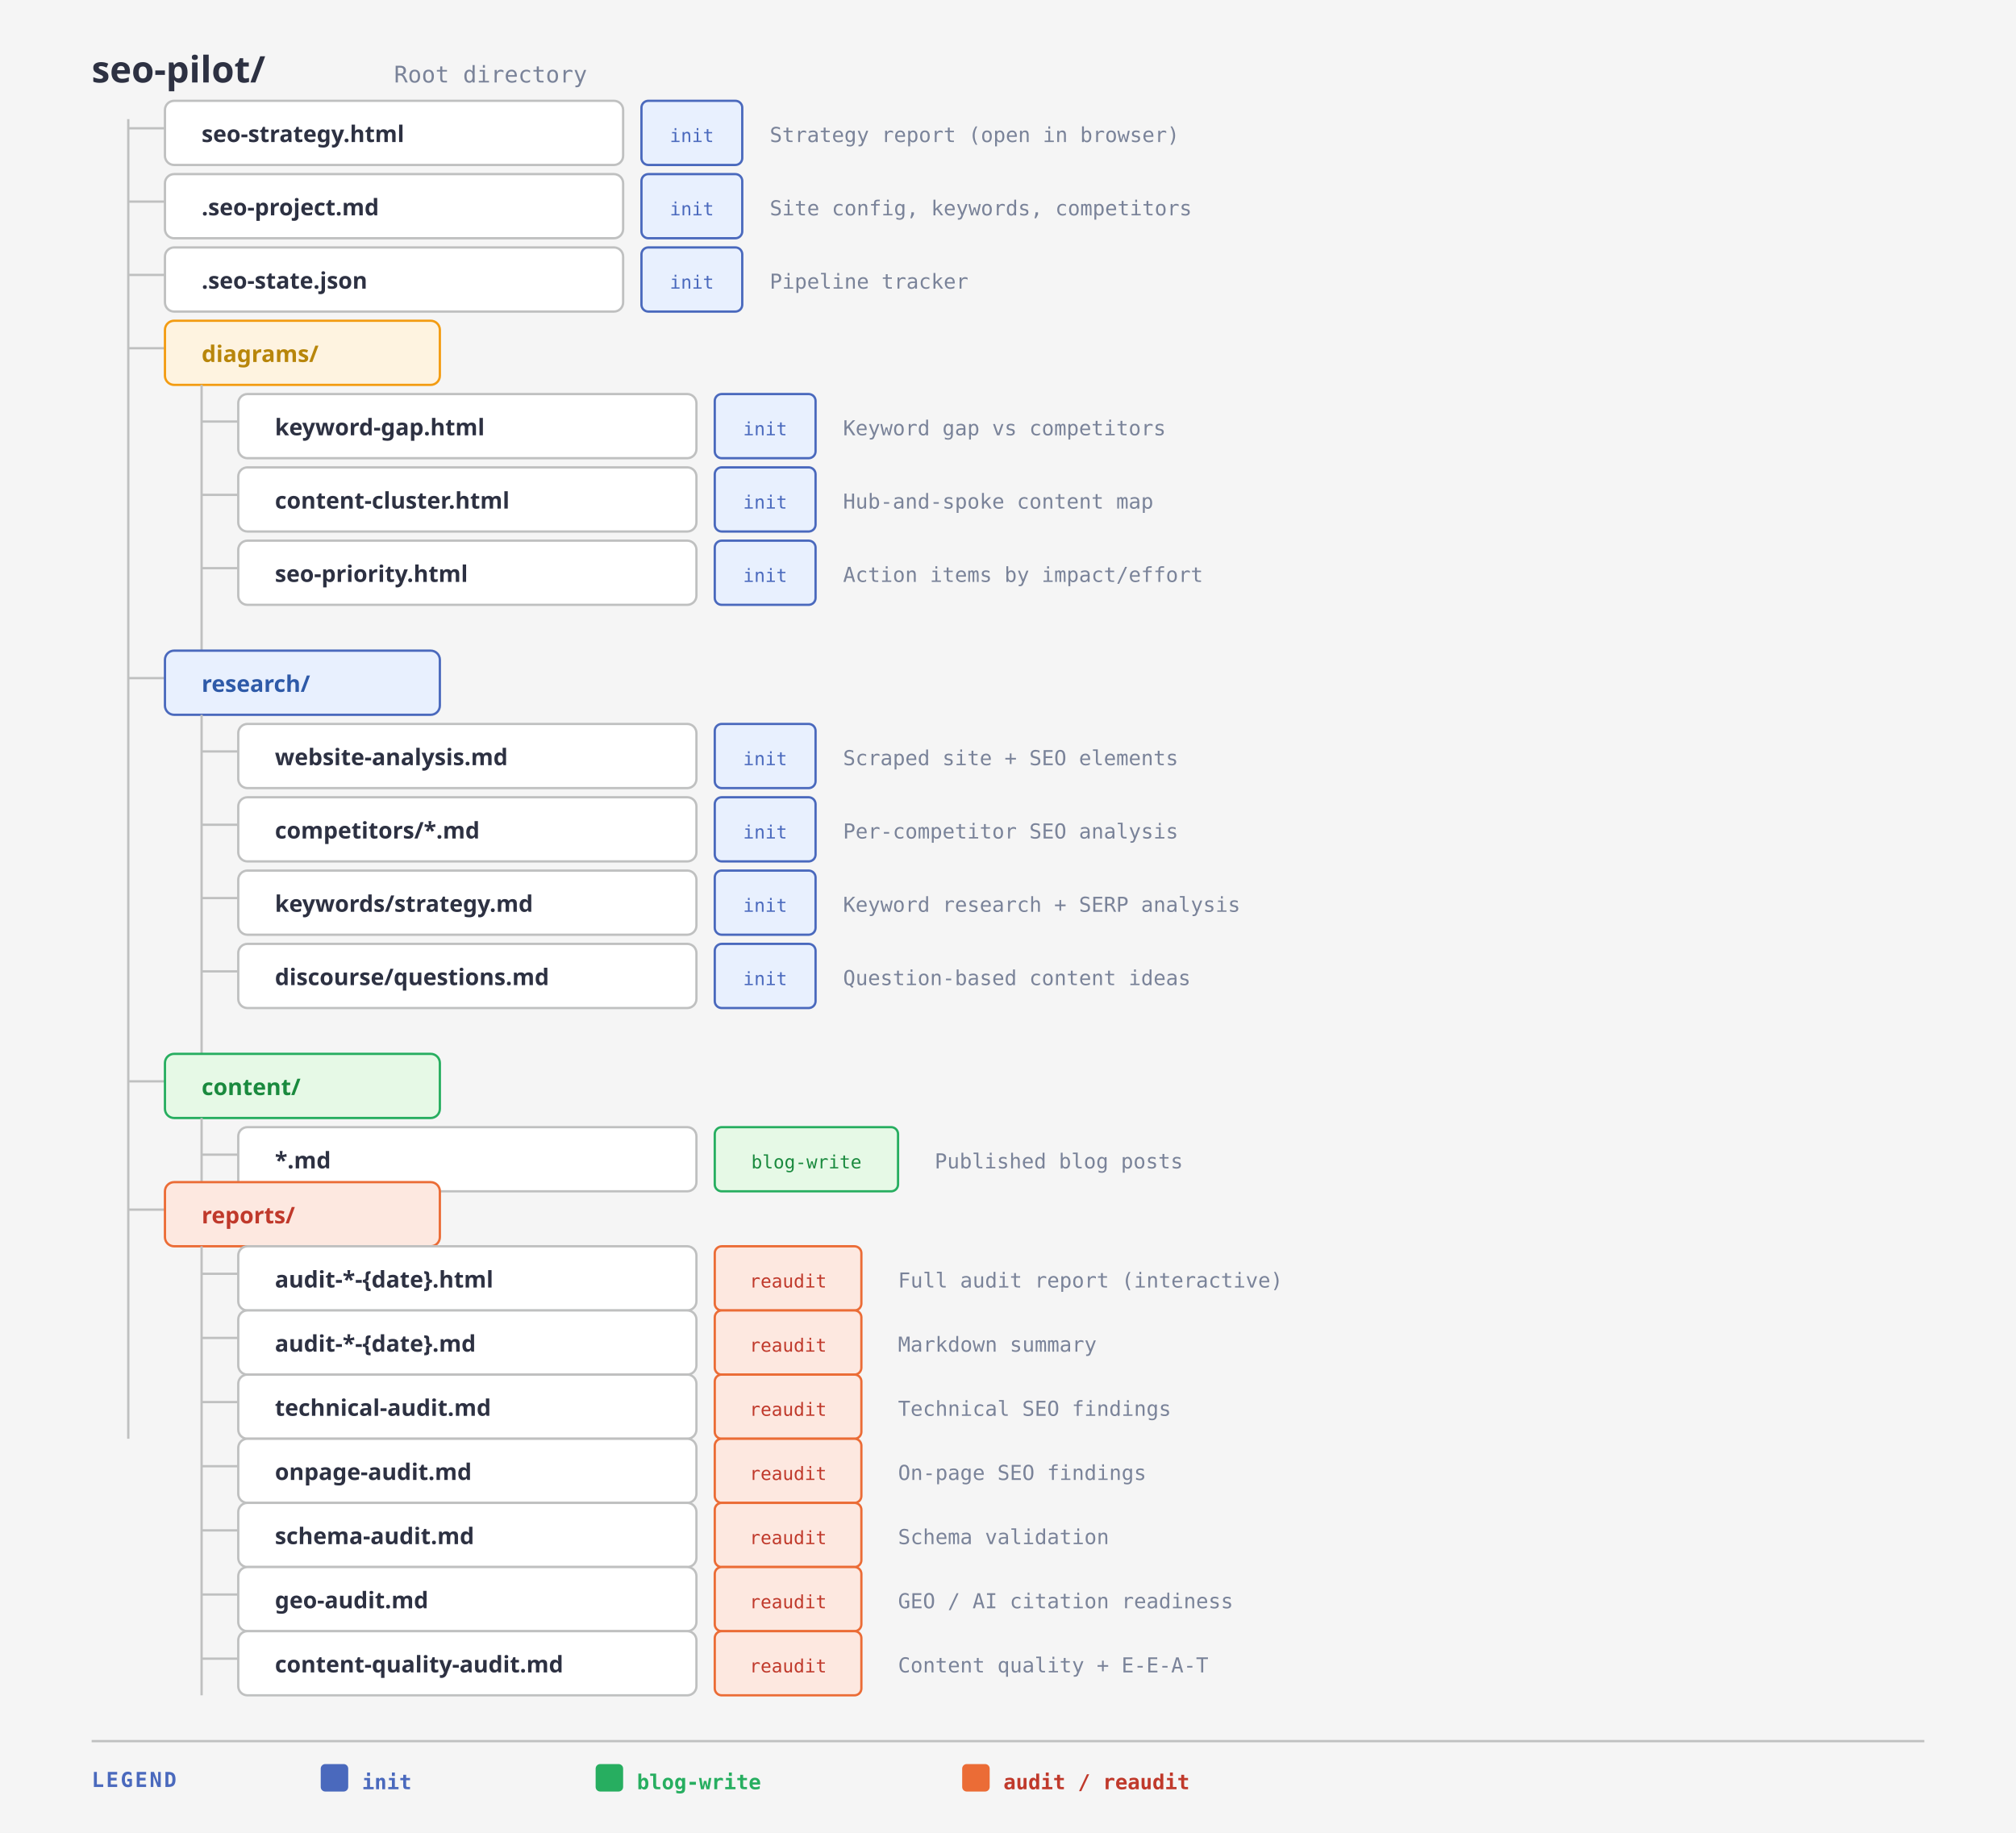
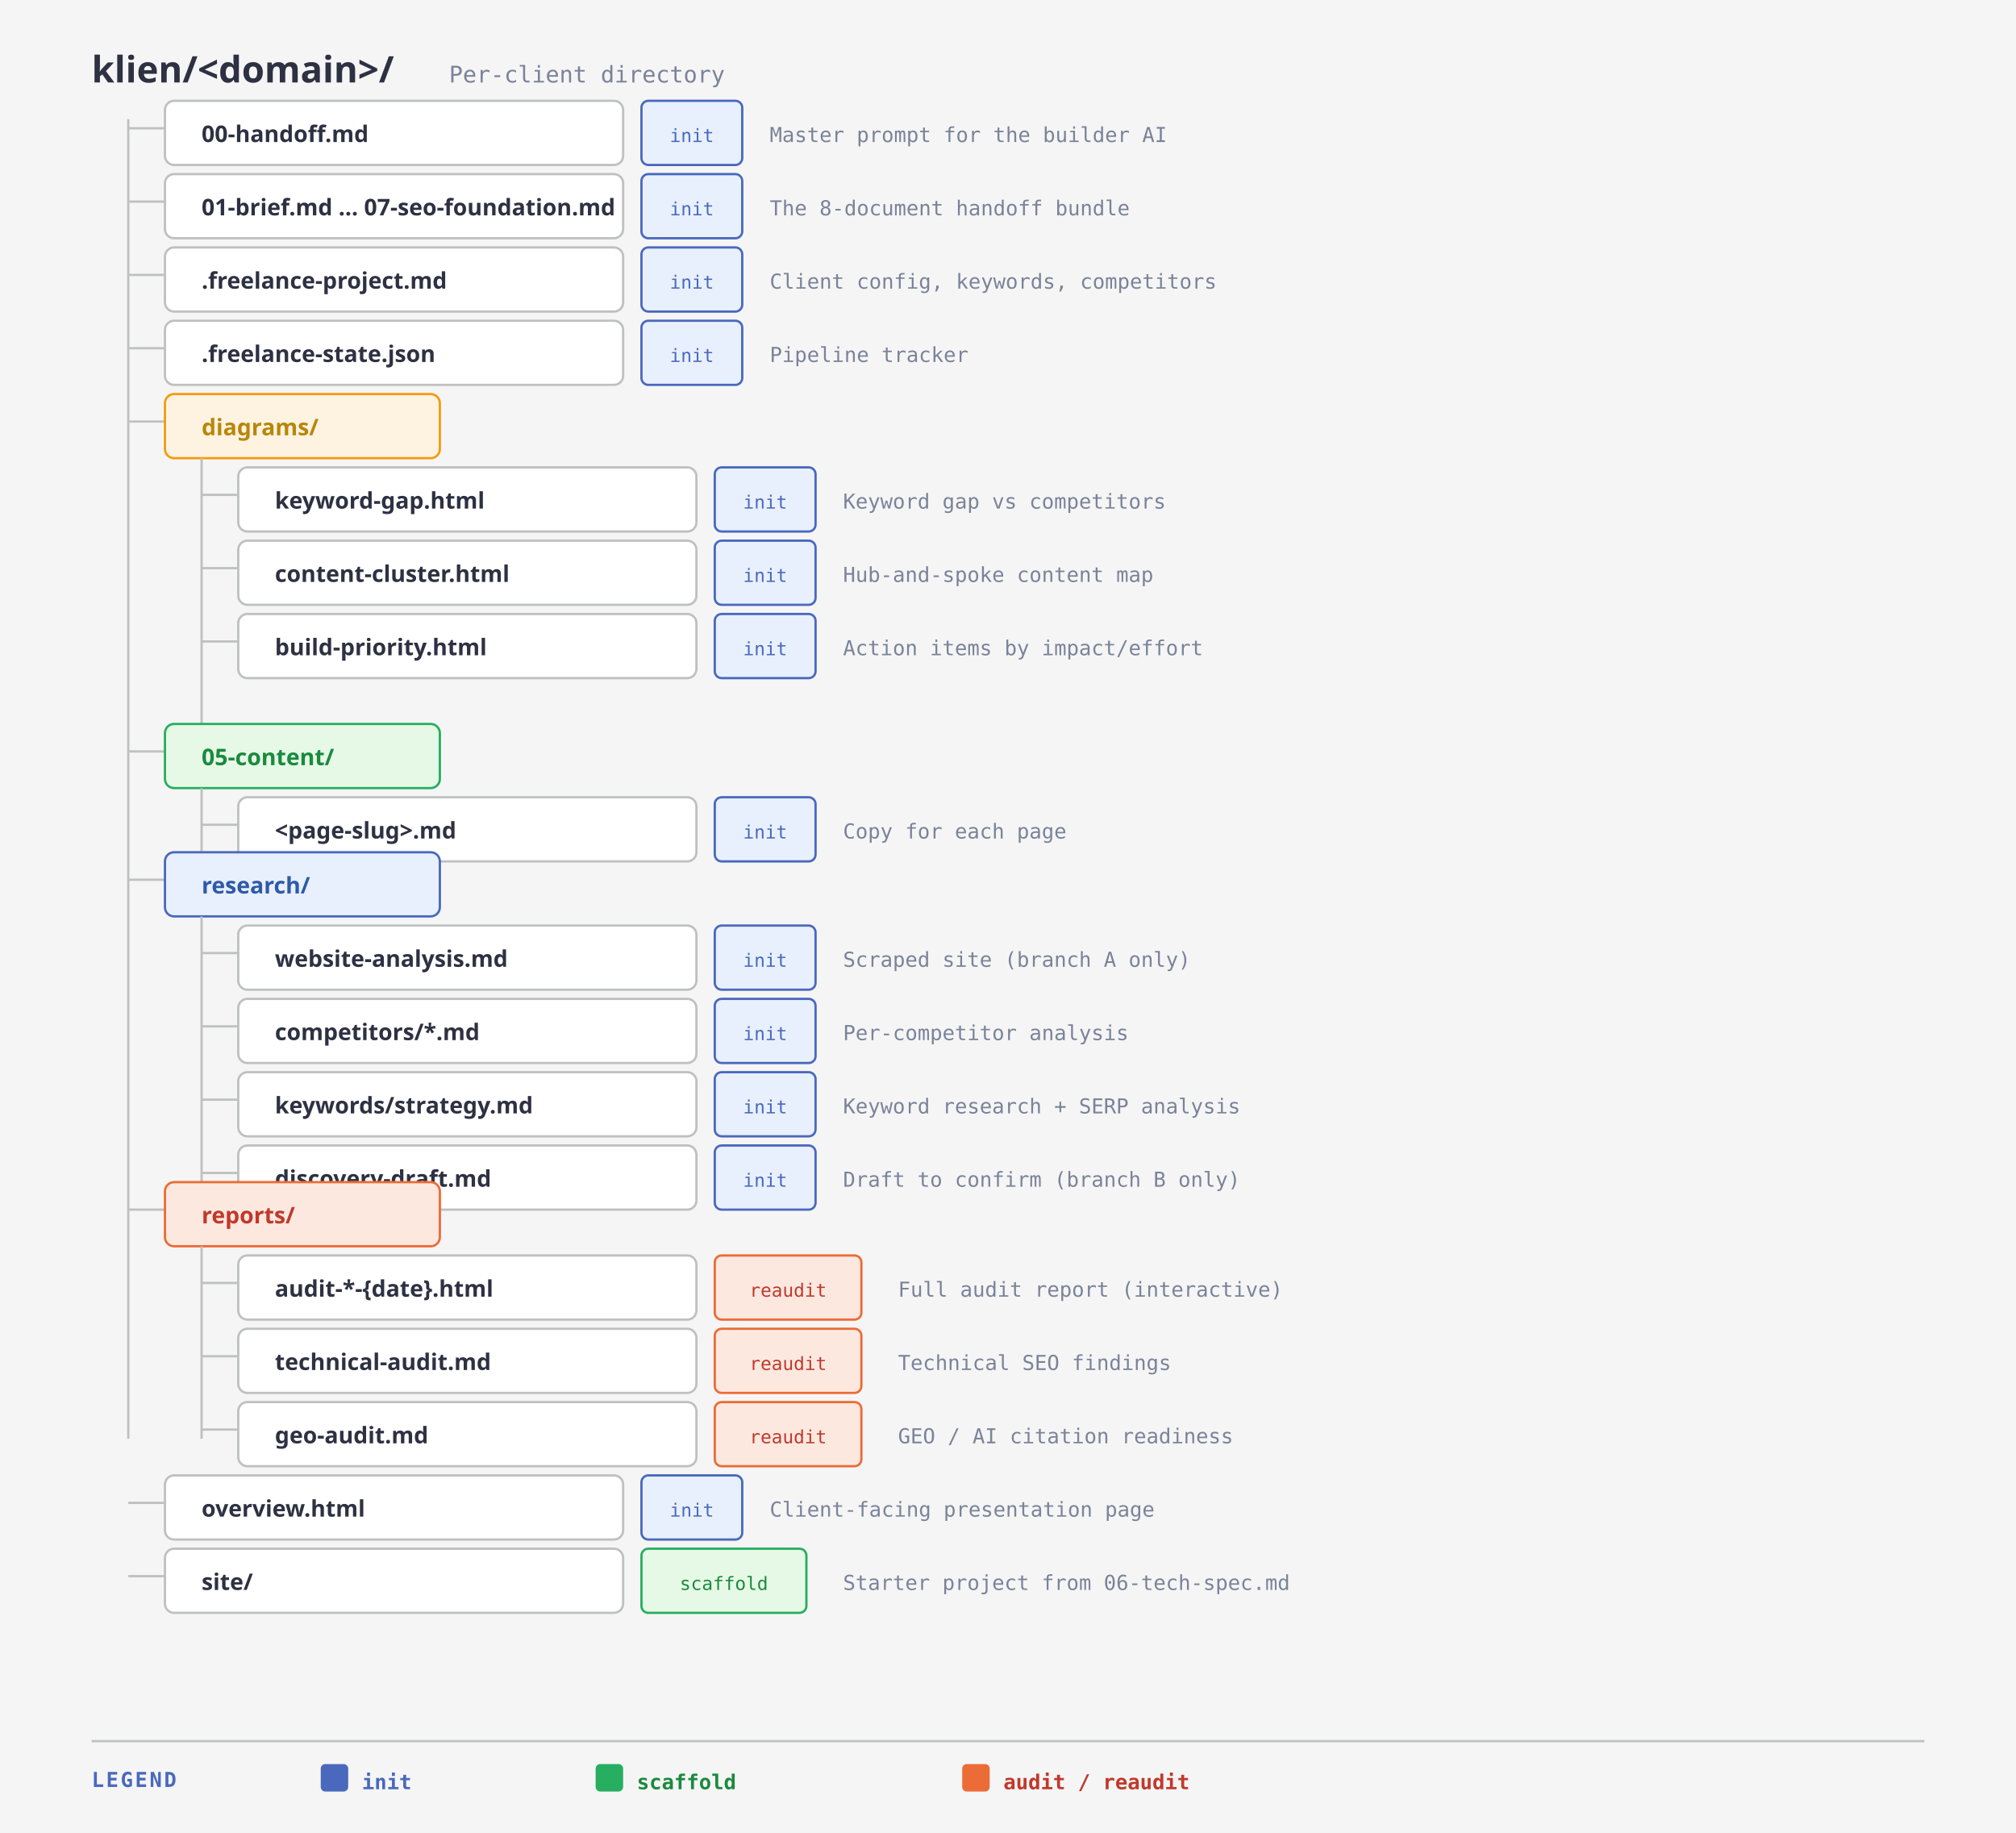
<svg xmlns="http://www.w3.org/2000/svg" viewBox="0 0 880 800" font-family="'Geist',system-ui,sans-serif" role="img" aria-labelledby="fs-title fs-desc">
  <style>svg { color-scheme: light only; }</style>
  <rect width="880" height="800" fill="#f5f5f5" />
-   <text x="40" y="36" fill="#2d3142" font-size="16" font-weight="600">seo-pilot/</text>
-   <text x="172" y="36" fill="#7a8399" font-size="10" font-family="'Geist Mono',monospace">Root directory</text>
+   <text x="40" y="36" fill="#2d3142" font-size="16" font-weight="600">klien/&lt;domain&gt;/</text>
+   <text x="196" y="36" fill="#7a8399" font-size="10" font-family="'Geist Mono',monospace">Per-client directory</text>
  <line x1="56" y1="52" x2="56" y2="628" stroke="#bfc0c0" stroke-width="1" />
  <line x1="56" y1="56" x2="72" y2="56" stroke="#bfc0c0" stroke-width="1" />
  <rect x="72" y="44" width="200" height="28" rx="4" fill="#ffffff" stroke="#bfc0c0" stroke-width="1" />
-   <text x="88" y="62" fill="#2d3142" font-size="10" font-weight="600">seo-strategy.html</text>
+   <text x="88" y="62" fill="#2d3142" font-size="10" font-weight="600">00-handoff.md</text>
  <rect x="280" y="44" width="44" height="28" rx="3" fill="#e8f0fe" stroke="#4a69bd" stroke-width="1" />
  <text x="302" y="62" fill="#4a69bd" font-size="8" font-family="'Geist Mono',monospace" text-anchor="middle">init</text>
-   <text x="336" y="62" fill="#7a8399" font-size="9" font-family="'Geist Mono',monospace">Strategy report (open in browser)</text>
+   <text x="336" y="62" fill="#7a8399" font-size="9" font-family="'Geist Mono',monospace">Master prompt for the builder AI</text>
  <line x1="56" y1="88" x2="72" y2="88" stroke="#bfc0c0" stroke-width="1" />
  <rect x="72" y="76" width="200" height="28" rx="4" fill="#ffffff" stroke="#bfc0c0" stroke-width="1" />
-   <text x="88" y="94" fill="#2d3142" font-size="10" font-weight="600">.seo-project.md</text>
+   <text x="88" y="94" fill="#2d3142" font-size="10" font-weight="600">01-brief.md … 07-seo-foundation.md</text>
  <rect x="280" y="76" width="44" height="28" rx="3" fill="#e8f0fe" stroke="#4a69bd" stroke-width="1" />
  <text x="302" y="94" fill="#4a69bd" font-size="8" font-family="'Geist Mono',monospace" text-anchor="middle">init</text>
-   <text x="336" y="94" fill="#7a8399" font-size="9" font-family="'Geist Mono',monospace">Site config, keywords, competitors</text>
+   <text x="336" y="94" fill="#7a8399" font-size="9" font-family="'Geist Mono',monospace">The 8-document handoff bundle</text>
  <line x1="56" y1="120" x2="72" y2="120" stroke="#bfc0c0" stroke-width="1" />
  <rect x="72" y="108" width="200" height="28" rx="4" fill="#ffffff" stroke="#bfc0c0" stroke-width="1" />
-   <text x="88" y="126" fill="#2d3142" font-size="10" font-weight="600">.seo-state.json</text>
+   <text x="88" y="126" fill="#2d3142" font-size="10" font-weight="600">.freelance-project.md</text>
  <rect x="280" y="108" width="44" height="28" rx="3" fill="#e8f0fe" stroke="#4a69bd" stroke-width="1" />
  <text x="302" y="126" fill="#4a69bd" font-size="8" font-family="'Geist Mono',monospace" text-anchor="middle">init</text>
-   <text x="336" y="126" fill="#7a8399" font-size="9" font-family="'Geist Mono',monospace">Pipeline tracker</text>
+   <text x="336" y="126" fill="#7a8399" font-size="9" font-family="'Geist Mono',monospace">Client config, keywords, competitors</text>
  <line x1="56" y1="152" x2="72" y2="152" stroke="#bfc0c0" stroke-width="1" />
-   <rect x="72" y="140" width="120" height="28" rx="4" fill="#fef3e0" stroke="#f39c12" stroke-width="1" />
-   <text x="88" y="158" fill="#b8860b" font-size="10" font-weight="600">diagrams/</text>
-   <line x1="88" y1="168" x2="88" y2="288" stroke="#bfc0c0" stroke-width="1" />
-   <line x1="88" y1="184" x2="104" y2="184" stroke="#bfc0c0" stroke-width="1" />
-   <rect x="104" y="172" width="200" height="28" rx="4" fill="#ffffff" stroke="#bfc0c0" stroke-width="1" />
-   <text x="120" y="190" fill="#2d3142" font-size="10" font-weight="600">keyword-gap.html</text>
-   <rect x="312" y="172" width="44" height="28" rx="3" fill="#e8f0fe" stroke="#4a69bd" stroke-width="1" />
-   <text x="334" y="190" fill="#4a69bd" font-size="8" font-family="'Geist Mono',monospace" text-anchor="middle">init</text>
-   <text x="368" y="190" fill="#7a8399" font-size="9" font-family="'Geist Mono',monospace">Keyword gap vs competitors</text>
+   <rect x="72" y="140" width="200" height="28" rx="4" fill="#ffffff" stroke="#bfc0c0" stroke-width="1" />
+   <text x="88" y="158" fill="#2d3142" font-size="10" font-weight="600">.freelance-state.json</text>
+   <rect x="280" y="140" width="44" height="28" rx="3" fill="#e8f0fe" stroke="#4a69bd" stroke-width="1" />
+   <text x="302" y="158" fill="#4a69bd" font-size="8" font-family="'Geist Mono',monospace" text-anchor="middle">init</text>
+   <text x="336" y="158" fill="#7a8399" font-size="9" font-family="'Geist Mono',monospace">Pipeline tracker</text>
+   <line x1="56" y1="184" x2="72" y2="184" stroke="#bfc0c0" stroke-width="1" />
+   <rect x="72" y="172" width="120" height="28" rx="4" fill="#fef3e0" stroke="#f39c12" stroke-width="1" />
+   <text x="88" y="190" fill="#b8860b" font-size="10" font-weight="600">diagrams/</text>
+   <line x1="88" y1="200" x2="88" y2="320" stroke="#bfc0c0" stroke-width="1" />
  <line x1="88" y1="216" x2="104" y2="216" stroke="#bfc0c0" stroke-width="1" />
  <rect x="104" y="204" width="200" height="28" rx="4" fill="#ffffff" stroke="#bfc0c0" stroke-width="1" />
-   <text x="120" y="222" fill="#2d3142" font-size="10" font-weight="600">content-cluster.html</text>
+   <text x="120" y="222" fill="#2d3142" font-size="10" font-weight="600">keyword-gap.html</text>
  <rect x="312" y="204" width="44" height="28" rx="3" fill="#e8f0fe" stroke="#4a69bd" stroke-width="1" />
  <text x="334" y="222" fill="#4a69bd" font-size="8" font-family="'Geist Mono',monospace" text-anchor="middle">init</text>
-   <text x="368" y="222" fill="#7a8399" font-size="9" font-family="'Geist Mono',monospace">Hub-and-spoke content map</text>
+   <text x="368" y="222" fill="#7a8399" font-size="9" font-family="'Geist Mono',monospace">Keyword gap vs competitors</text>
  <line x1="88" y1="248" x2="104" y2="248" stroke="#bfc0c0" stroke-width="1" />
  <rect x="104" y="236" width="200" height="28" rx="4" fill="#ffffff" stroke="#bfc0c0" stroke-width="1" />
-   <text x="120" y="254" fill="#2d3142" font-size="10" font-weight="600">seo-priority.html</text>
+   <text x="120" y="254" fill="#2d3142" font-size="10" font-weight="600">content-cluster.html</text>
  <rect x="312" y="236" width="44" height="28" rx="3" fill="#e8f0fe" stroke="#4a69bd" stroke-width="1" />
  <text x="334" y="254" fill="#4a69bd" font-size="8" font-family="'Geist Mono',monospace" text-anchor="middle">init</text>
-   <text x="368" y="254" fill="#7a8399" font-size="9" font-family="'Geist Mono',monospace">Action items by impact/effort</text>
-   <line x1="56" y1="296" x2="72" y2="296" stroke="#bfc0c0" stroke-width="1" />
-   <rect x="72" y="284" width="120" height="28" rx="4" fill="#e8f0fe" stroke="#4a69bd" stroke-width="1" />
-   <text x="88" y="302" fill="#2e5aa8" font-size="10" font-weight="600">research/</text>
-   <line x1="88" y1="312" x2="88" y2="464" stroke="#bfc0c0" stroke-width="1" />
-   <line x1="88" y1="328" x2="104" y2="328" stroke="#bfc0c0" stroke-width="1" />
-   <rect x="104" y="316" width="200" height="28" rx="4" fill="#ffffff" stroke="#bfc0c0" stroke-width="1" />
-   <text x="120" y="334" fill="#2d3142" font-size="10" font-weight="600">website-analysis.md</text>
-   <rect x="312" y="316" width="44" height="28" rx="3" fill="#e8f0fe" stroke="#4a69bd" stroke-width="1" />
-   <text x="334" y="334" fill="#4a69bd" font-size="8" font-family="'Geist Mono',monospace" text-anchor="middle">init</text>
-   <text x="368" y="334" fill="#7a8399" font-size="9" font-family="'Geist Mono',monospace">Scraped site + SEO elements</text>
+   <text x="368" y="254" fill="#7a8399" font-size="9" font-family="'Geist Mono',monospace">Hub-and-spoke content map</text>
+   <line x1="88" y1="280" x2="104" y2="280" stroke="#bfc0c0" stroke-width="1" />
+   <rect x="104" y="268" width="200" height="28" rx="4" fill="#ffffff" stroke="#bfc0c0" stroke-width="1" />
+   <text x="120" y="286" fill="#2d3142" font-size="10" font-weight="600">build-priority.html</text>
+   <rect x="312" y="268" width="44" height="28" rx="3" fill="#e8f0fe" stroke="#4a69bd" stroke-width="1" />
+   <text x="334" y="286" fill="#4a69bd" font-size="8" font-family="'Geist Mono',monospace" text-anchor="middle">init</text>
+   <text x="368" y="286" fill="#7a8399" font-size="9" font-family="'Geist Mono',monospace">Action items by impact/effort</text>
+   <line x1="56" y1="328" x2="72" y2="328" stroke="#bfc0c0" stroke-width="1" />
+   <rect x="72" y="316" width="120" height="28" rx="4" fill="#e6f9e6" stroke="#27ae60" stroke-width="1" />
+   <text x="88" y="334" fill="#1a8a3e" font-size="10" font-weight="600">05-content/</text>
+   <line x1="88" y1="344" x2="88" y2="376" stroke="#bfc0c0" stroke-width="1" />
  <line x1="88" y1="360" x2="104" y2="360" stroke="#bfc0c0" stroke-width="1" />
  <rect x="104" y="348" width="200" height="28" rx="4" fill="#ffffff" stroke="#bfc0c0" stroke-width="1" />
-   <text x="120" y="366" fill="#2d3142" font-size="10" font-weight="600">competitors/*.md</text>
+   <text x="120" y="366" fill="#2d3142" font-size="10" font-weight="600">&lt;page-slug&gt;.md</text>
  <rect x="312" y="348" width="44" height="28" rx="3" fill="#e8f0fe" stroke="#4a69bd" stroke-width="1" />
  <text x="334" y="366" fill="#4a69bd" font-size="8" font-family="'Geist Mono',monospace" text-anchor="middle">init</text>
-   <text x="368" y="366" fill="#7a8399" font-size="9" font-family="'Geist Mono',monospace">Per-competitor SEO analysis</text>
-   <line x1="88" y1="392" x2="104" y2="392" stroke="#bfc0c0" stroke-width="1" />
-   <rect x="104" y="380" width="200" height="28" rx="4" fill="#ffffff" stroke="#bfc0c0" stroke-width="1" />
-   <text x="120" y="398" fill="#2d3142" font-size="10" font-weight="600">keywords/strategy.md</text>
-   <rect x="312" y="380" width="44" height="28" rx="3" fill="#e8f0fe" stroke="#4a69bd" stroke-width="1" />
-   <text x="334" y="398" fill="#4a69bd" font-size="8" font-family="'Geist Mono',monospace" text-anchor="middle">init</text>
-   <text x="368" y="398" fill="#7a8399" font-size="9" font-family="'Geist Mono',monospace">Keyword research + SERP analysis</text>
-   <line x1="88" y1="424" x2="104" y2="424" stroke="#bfc0c0" stroke-width="1" />
-   <rect x="104" y="412" width="200" height="28" rx="4" fill="#ffffff" stroke="#bfc0c0" stroke-width="1" />
-   <text x="120" y="430" fill="#2d3142" font-size="10" font-weight="600">discourse/questions.md</text>
-   <rect x="312" y="412" width="44" height="28" rx="3" fill="#e8f0fe" stroke="#4a69bd" stroke-width="1" />
-   <text x="334" y="430" fill="#4a69bd" font-size="8" font-family="'Geist Mono',monospace" text-anchor="middle">init</text>
-   <text x="368" y="430" fill="#7a8399" font-size="9" font-family="'Geist Mono',monospace">Question-based content ideas</text>
-   <line x1="56" y1="472" x2="72" y2="472" stroke="#bfc0c0" stroke-width="1" />
-   <rect x="72" y="460" width="120" height="28" rx="4" fill="#e6f9e6" stroke="#27ae60" stroke-width="1" />
-   <text x="88" y="478" fill="#1a8a3e" font-size="10" font-weight="600">content/</text>
-   <line x1="88" y1="488" x2="88" y2="520" stroke="#bfc0c0" stroke-width="1" />
-   <line x1="88" y1="504" x2="104" y2="504" stroke="#bfc0c0" stroke-width="1" />
-   <rect x="104" y="492" width="200" height="28" rx="4" fill="#ffffff" stroke="#bfc0c0" stroke-width="1" />
-   <text x="120" y="510" fill="#2d3142" font-size="10" font-weight="600">*.md</text>
-   <rect x="312" y="492" width="80" height="28" rx="3" fill="#e6f9e6" stroke="#27ae60" stroke-width="1" />
-   <text x="352" y="510" fill="#1a8a3e" font-size="8" font-family="'Geist Mono',monospace" text-anchor="middle">blog-write</text>
-   <text x="408" y="510" fill="#7a8399" font-size="9" font-family="'Geist Mono',monospace">Published blog posts</text>
+   <text x="368" y="366" fill="#7a8399" font-size="9" font-family="'Geist Mono',monospace">Copy for each page</text>
+   <line x1="56" y1="384" x2="72" y2="384" stroke="#bfc0c0" stroke-width="1" />
+   <rect x="72" y="372" width="120" height="28" rx="4" fill="#e8f0fe" stroke="#4a69bd" stroke-width="1" />
+   <text x="88" y="390" fill="#2e5aa8" font-size="10" font-weight="600">research/</text>
+   <line x1="88" y1="400" x2="88" y2="520" stroke="#bfc0c0" stroke-width="1" />
+   <line x1="88" y1="416" x2="104" y2="416" stroke="#bfc0c0" stroke-width="1" />
+   <rect x="104" y="404" width="200" height="28" rx="4" fill="#ffffff" stroke="#bfc0c0" stroke-width="1" />
+   <text x="120" y="422" fill="#2d3142" font-size="10" font-weight="600">website-analysis.md</text>
+   <rect x="312" y="404" width="44" height="28" rx="3" fill="#e8f0fe" stroke="#4a69bd" stroke-width="1" />
+   <text x="334" y="422" fill="#4a69bd" font-size="8" font-family="'Geist Mono',monospace" text-anchor="middle">init</text>
+   <text x="368" y="422" fill="#7a8399" font-size="9" font-family="'Geist Mono',monospace">Scraped site (branch A only)</text>
+   <line x1="88" y1="448" x2="104" y2="448" stroke="#bfc0c0" stroke-width="1" />
+   <rect x="104" y="436" width="200" height="28" rx="4" fill="#ffffff" stroke="#bfc0c0" stroke-width="1" />
+   <text x="120" y="454" fill="#2d3142" font-size="10" font-weight="600">competitors/*.md</text>
+   <rect x="312" y="436" width="44" height="28" rx="3" fill="#e8f0fe" stroke="#4a69bd" stroke-width="1" />
+   <text x="334" y="454" fill="#4a69bd" font-size="8" font-family="'Geist Mono',monospace" text-anchor="middle">init</text>
+   <text x="368" y="454" fill="#7a8399" font-size="9" font-family="'Geist Mono',monospace">Per-competitor analysis</text>
+   <line x1="88" y1="480" x2="104" y2="480" stroke="#bfc0c0" stroke-width="1" />
+   <rect x="104" y="468" width="200" height="28" rx="4" fill="#ffffff" stroke="#bfc0c0" stroke-width="1" />
+   <text x="120" y="486" fill="#2d3142" font-size="10" font-weight="600">keywords/strategy.md</text>
+   <rect x="312" y="468" width="44" height="28" rx="3" fill="#e8f0fe" stroke="#4a69bd" stroke-width="1" />
+   <text x="334" y="486" fill="#4a69bd" font-size="8" font-family="'Geist Mono',monospace" text-anchor="middle">init</text>
+   <text x="368" y="486" fill="#7a8399" font-size="9" font-family="'Geist Mono',monospace">Keyword research + SERP analysis</text>
+   <line x1="88" y1="512" x2="104" y2="512" stroke="#bfc0c0" stroke-width="1" />
+   <rect x="104" y="500" width="200" height="28" rx="4" fill="#ffffff" stroke="#bfc0c0" stroke-width="1" />
+   <text x="120" y="518" fill="#2d3142" font-size="10" font-weight="600">discovery-draft.md</text>
+   <rect x="312" y="500" width="44" height="28" rx="3" fill="#e8f0fe" stroke="#4a69bd" stroke-width="1" />
+   <text x="334" y="518" fill="#4a69bd" font-size="8" font-family="'Geist Mono',monospace" text-anchor="middle">init</text>
+   <text x="368" y="518" fill="#7a8399" font-size="9" font-family="'Geist Mono',monospace">Draft to confirm (branch B only)</text>
  <line x1="56" y1="528" x2="72" y2="528" stroke="#bfc0c0" stroke-width="1" />
  <rect x="72" y="516" width="120" height="28" rx="4" fill="#fde8e0" stroke="#eb6c36" stroke-width="1" />
  <text x="88" y="534" fill="#c0392b" font-size="10" font-weight="600">reports/</text>
-   <line x1="88" y1="544" x2="88" y2="740" stroke="#bfc0c0" stroke-width="1" />
-   <line x1="88" y1="556" x2="104" y2="556" stroke="#bfc0c0" stroke-width="1" />
-   <rect x="104" y="544" width="200" height="28" rx="4" fill="#ffffff" stroke="#bfc0c0" stroke-width="1" />
-   <text x="120" y="562" fill="#2d3142" font-size="10" font-weight="600">audit-*-{date}.html</text>
-   <rect x="312" y="544" width="64" height="28" rx="3" fill="#fde8e0" stroke="#eb6c36" stroke-width="1" />
-   <text x="344" y="562" fill="#c0392b" font-size="8" font-family="'Geist Mono',monospace" text-anchor="middle">reaudit</text>
-   <text x="392" y="562" fill="#7a8399" font-size="9" font-family="'Geist Mono',monospace">Full audit report (interactive)</text>
-   <line x1="88" y1="584" x2="104" y2="584" stroke="#bfc0c0" stroke-width="1" />
-   <rect x="104" y="572" width="200" height="28" rx="4" fill="#ffffff" stroke="#bfc0c0" stroke-width="1" />
-   <text x="120" y="590" fill="#2d3142" font-size="10" font-weight="600">audit-*-{date}.md</text>
-   <rect x="312" y="572" width="64" height="28" rx="3" fill="#fde8e0" stroke="#eb6c36" stroke-width="1" />
-   <text x="344" y="590" fill="#c0392b" font-size="8" font-family="'Geist Mono',monospace" text-anchor="middle">reaudit</text>
-   <text x="392" y="590" fill="#7a8399" font-size="9" font-family="'Geist Mono',monospace">Markdown summary</text>
-   <line x1="88" y1="612" x2="104" y2="612" stroke="#bfc0c0" stroke-width="1" />
-   <rect x="104" y="600" width="200" height="28" rx="4" fill="#ffffff" stroke="#bfc0c0" stroke-width="1" />
-   <text x="120" y="618" fill="#2d3142" font-size="10" font-weight="600">technical-audit.md</text>
-   <rect x="312" y="600" width="64" height="28" rx="3" fill="#fde8e0" stroke="#eb6c36" stroke-width="1" />
-   <text x="344" y="618" fill="#c0392b" font-size="8" font-family="'Geist Mono',monospace" text-anchor="middle">reaudit</text>
-   <text x="392" y="618" fill="#7a8399" font-size="9" font-family="'Geist Mono',monospace">Technical SEO findings</text>
-   <line x1="88" y1="640" x2="104" y2="640" stroke="#bfc0c0" stroke-width="1" />
-   <rect x="104" y="628" width="200" height="28" rx="4" fill="#ffffff" stroke="#bfc0c0" stroke-width="1" />
-   <text x="120" y="646" fill="#2d3142" font-size="10" font-weight="600">onpage-audit.md</text>
-   <rect x="312" y="628" width="64" height="28" rx="3" fill="#fde8e0" stroke="#eb6c36" stroke-width="1" />
-   <text x="344" y="646" fill="#c0392b" font-size="8" font-family="'Geist Mono',monospace" text-anchor="middle">reaudit</text>
-   <text x="392" y="646" fill="#7a8399" font-size="9" font-family="'Geist Mono',monospace">On-page SEO findings</text>
-   <line x1="88" y1="668" x2="104" y2="668" stroke="#bfc0c0" stroke-width="1" />
-   <rect x="104" y="656" width="200" height="28" rx="4" fill="#ffffff" stroke="#bfc0c0" stroke-width="1" />
-   <text x="120" y="674" fill="#2d3142" font-size="10" font-weight="600">schema-audit.md</text>
-   <rect x="312" y="656" width="64" height="28" rx="3" fill="#fde8e0" stroke="#eb6c36" stroke-width="1" />
-   <text x="344" y="674" fill="#c0392b" font-size="8" font-family="'Geist Mono',monospace" text-anchor="middle">reaudit</text>
-   <text x="392" y="674" fill="#7a8399" font-size="9" font-family="'Geist Mono',monospace">Schema validation</text>
-   <line x1="88" y1="696" x2="104" y2="696" stroke="#bfc0c0" stroke-width="1" />
-   <rect x="104" y="684" width="200" height="28" rx="4" fill="#ffffff" stroke="#bfc0c0" stroke-width="1" />
-   <text x="120" y="702" fill="#2d3142" font-size="10" font-weight="600">geo-audit.md</text>
-   <rect x="312" y="684" width="64" height="28" rx="3" fill="#fde8e0" stroke="#eb6c36" stroke-width="1" />
-   <text x="344" y="702" fill="#c0392b" font-size="8" font-family="'Geist Mono',monospace" text-anchor="middle">reaudit</text>
-   <text x="392" y="702" fill="#7a8399" font-size="9" font-family="'Geist Mono',monospace">GEO / AI citation readiness</text>
-   <line x1="88" y1="724" x2="104" y2="724" stroke="#bfc0c0" stroke-width="1" />
-   <rect x="104" y="712" width="200" height="28" rx="4" fill="#ffffff" stroke="#bfc0c0" stroke-width="1" />
-   <text x="120" y="730" fill="#2d3142" font-size="10" font-weight="600">content-quality-audit.md</text>
-   <rect x="312" y="712" width="64" height="28" rx="3" fill="#fde8e0" stroke="#eb6c36" stroke-width="1" />
-   <text x="344" y="730" fill="#c0392b" font-size="8" font-family="'Geist Mono',monospace" text-anchor="middle">reaudit</text>
-   <text x="392" y="730" fill="#7a8399" font-size="9" font-family="'Geist Mono',monospace">Content quality + E-E-A-T</text>
+   <line x1="88" y1="544" x2="88" y2="628" stroke="#bfc0c0" stroke-width="1" />
+   <line x1="88" y1="560" x2="104" y2="560" stroke="#bfc0c0" stroke-width="1" />
+   <rect x="104" y="548" width="200" height="28" rx="4" fill="#ffffff" stroke="#bfc0c0" stroke-width="1" />
+   <text x="120" y="566" fill="#2d3142" font-size="10" font-weight="600">audit-*-{date}.html</text>
+   <rect x="312" y="548" width="64" height="28" rx="3" fill="#fde8e0" stroke="#eb6c36" stroke-width="1" />
+   <text x="344" y="566" fill="#c0392b" font-size="8" font-family="'Geist Mono',monospace" text-anchor="middle">reaudit</text>
+   <text x="392" y="566" fill="#7a8399" font-size="9" font-family="'Geist Mono',monospace">Full audit report (interactive)</text>
+   <line x1="88" y1="592" x2="104" y2="592" stroke="#bfc0c0" stroke-width="1" />
+   <rect x="104" y="580" width="200" height="28" rx="4" fill="#ffffff" stroke="#bfc0c0" stroke-width="1" />
+   <text x="120" y="598" fill="#2d3142" font-size="10" font-weight="600">technical-audit.md</text>
+   <rect x="312" y="580" width="64" height="28" rx="3" fill="#fde8e0" stroke="#eb6c36" stroke-width="1" />
+   <text x="344" y="598" fill="#c0392b" font-size="8" font-family="'Geist Mono',monospace" text-anchor="middle">reaudit</text>
+   <text x="392" y="598" fill="#7a8399" font-size="9" font-family="'Geist Mono',monospace">Technical SEO findings</text>
+   <line x1="88" y1="624" x2="104" y2="624" stroke="#bfc0c0" stroke-width="1" />
+   <rect x="104" y="612" width="200" height="28" rx="4" fill="#ffffff" stroke="#bfc0c0" stroke-width="1" />
+   <text x="120" y="630" fill="#2d3142" font-size="10" font-weight="600">geo-audit.md</text>
+   <rect x="312" y="612" width="64" height="28" rx="3" fill="#fde8e0" stroke="#eb6c36" stroke-width="1" />
+   <text x="344" y="630" fill="#c0392b" font-size="8" font-family="'Geist Mono',monospace" text-anchor="middle">reaudit</text>
+   <text x="392" y="630" fill="#7a8399" font-size="9" font-family="'Geist Mono',monospace">GEO / AI citation readiness</text>
+   <line x1="56" y1="656" x2="72" y2="656" stroke="#bfc0c0" stroke-width="1" />
+   <rect x="72" y="644" width="200" height="28" rx="4" fill="#ffffff" stroke="#bfc0c0" stroke-width="1" />
+   <text x="88" y="662" fill="#2d3142" font-size="10" font-weight="600">overview.html</text>
+   <rect x="280" y="644" width="44" height="28" rx="3" fill="#e8f0fe" stroke="#4a69bd" stroke-width="1" />
+   <text x="302" y="662" fill="#4a69bd" font-size="8" font-family="'Geist Mono',monospace" text-anchor="middle">init</text>
+   <text x="336" y="662" fill="#7a8399" font-size="9" font-family="'Geist Mono',monospace">Client-facing presentation page</text>
+   <line x1="56" y1="688" x2="72" y2="688" stroke="#bfc0c0" stroke-width="1" />
+   <rect x="72" y="676" width="200" height="28" rx="4" fill="#ffffff" stroke="#bfc0c0" stroke-width="1" />
+   <text x="88" y="694" fill="#2d3142" font-size="10" font-weight="600">site/</text>
+   <rect x="280" y="676" width="72" height="28" rx="3" fill="#e6f9e6" stroke="#27ae60" stroke-width="1" />
+   <text x="316" y="694" fill="#1a8a3e" font-size="8" font-family="'Geist Mono',monospace" text-anchor="middle">scaffold</text>
+   <text x="368" y="694" fill="#7a8399" font-size="9" font-family="'Geist Mono',monospace">Starter project from 06-tech-spec.md</text>
  <line x1="40" y1="760" x2="840" y2="760" stroke="#bfc0c0" stroke-width="1" />
  <text x="40" y="780" fill="#4a69bd" font-size="9" font-family="'Geist Mono',monospace" font-weight="600" letter-spacing="0.1em">LEGEND</text>
  <rect x="140" y="770" width="12" height="12" rx="2" fill="#4a69bd" stroke="none" />
  <text x="158" y="781" fill="#4a69bd" font-size="9" font-weight="600" font-family="'Geist Mono',monospace">init</text>
  <rect x="260" y="770" width="12" height="12" rx="2" fill="#27ae60" stroke="none" />
-   <text x="278" y="781" fill="#27ae60" font-size="9" font-weight="600" font-family="'Geist Mono',monospace">blog-write</text>
+   <text x="278" y="781" fill="#1a8a3e" font-size="9" font-weight="600" font-family="'Geist Mono',monospace">scaffold</text>
  <rect x="420" y="770" width="12" height="12" rx="2" fill="#eb6c36" stroke="none" />
  <text x="438" y="781" fill="#c0392b" font-size="9" font-weight="600" font-family="'Geist Mono',monospace">audit / reaudit</text>
</svg>
